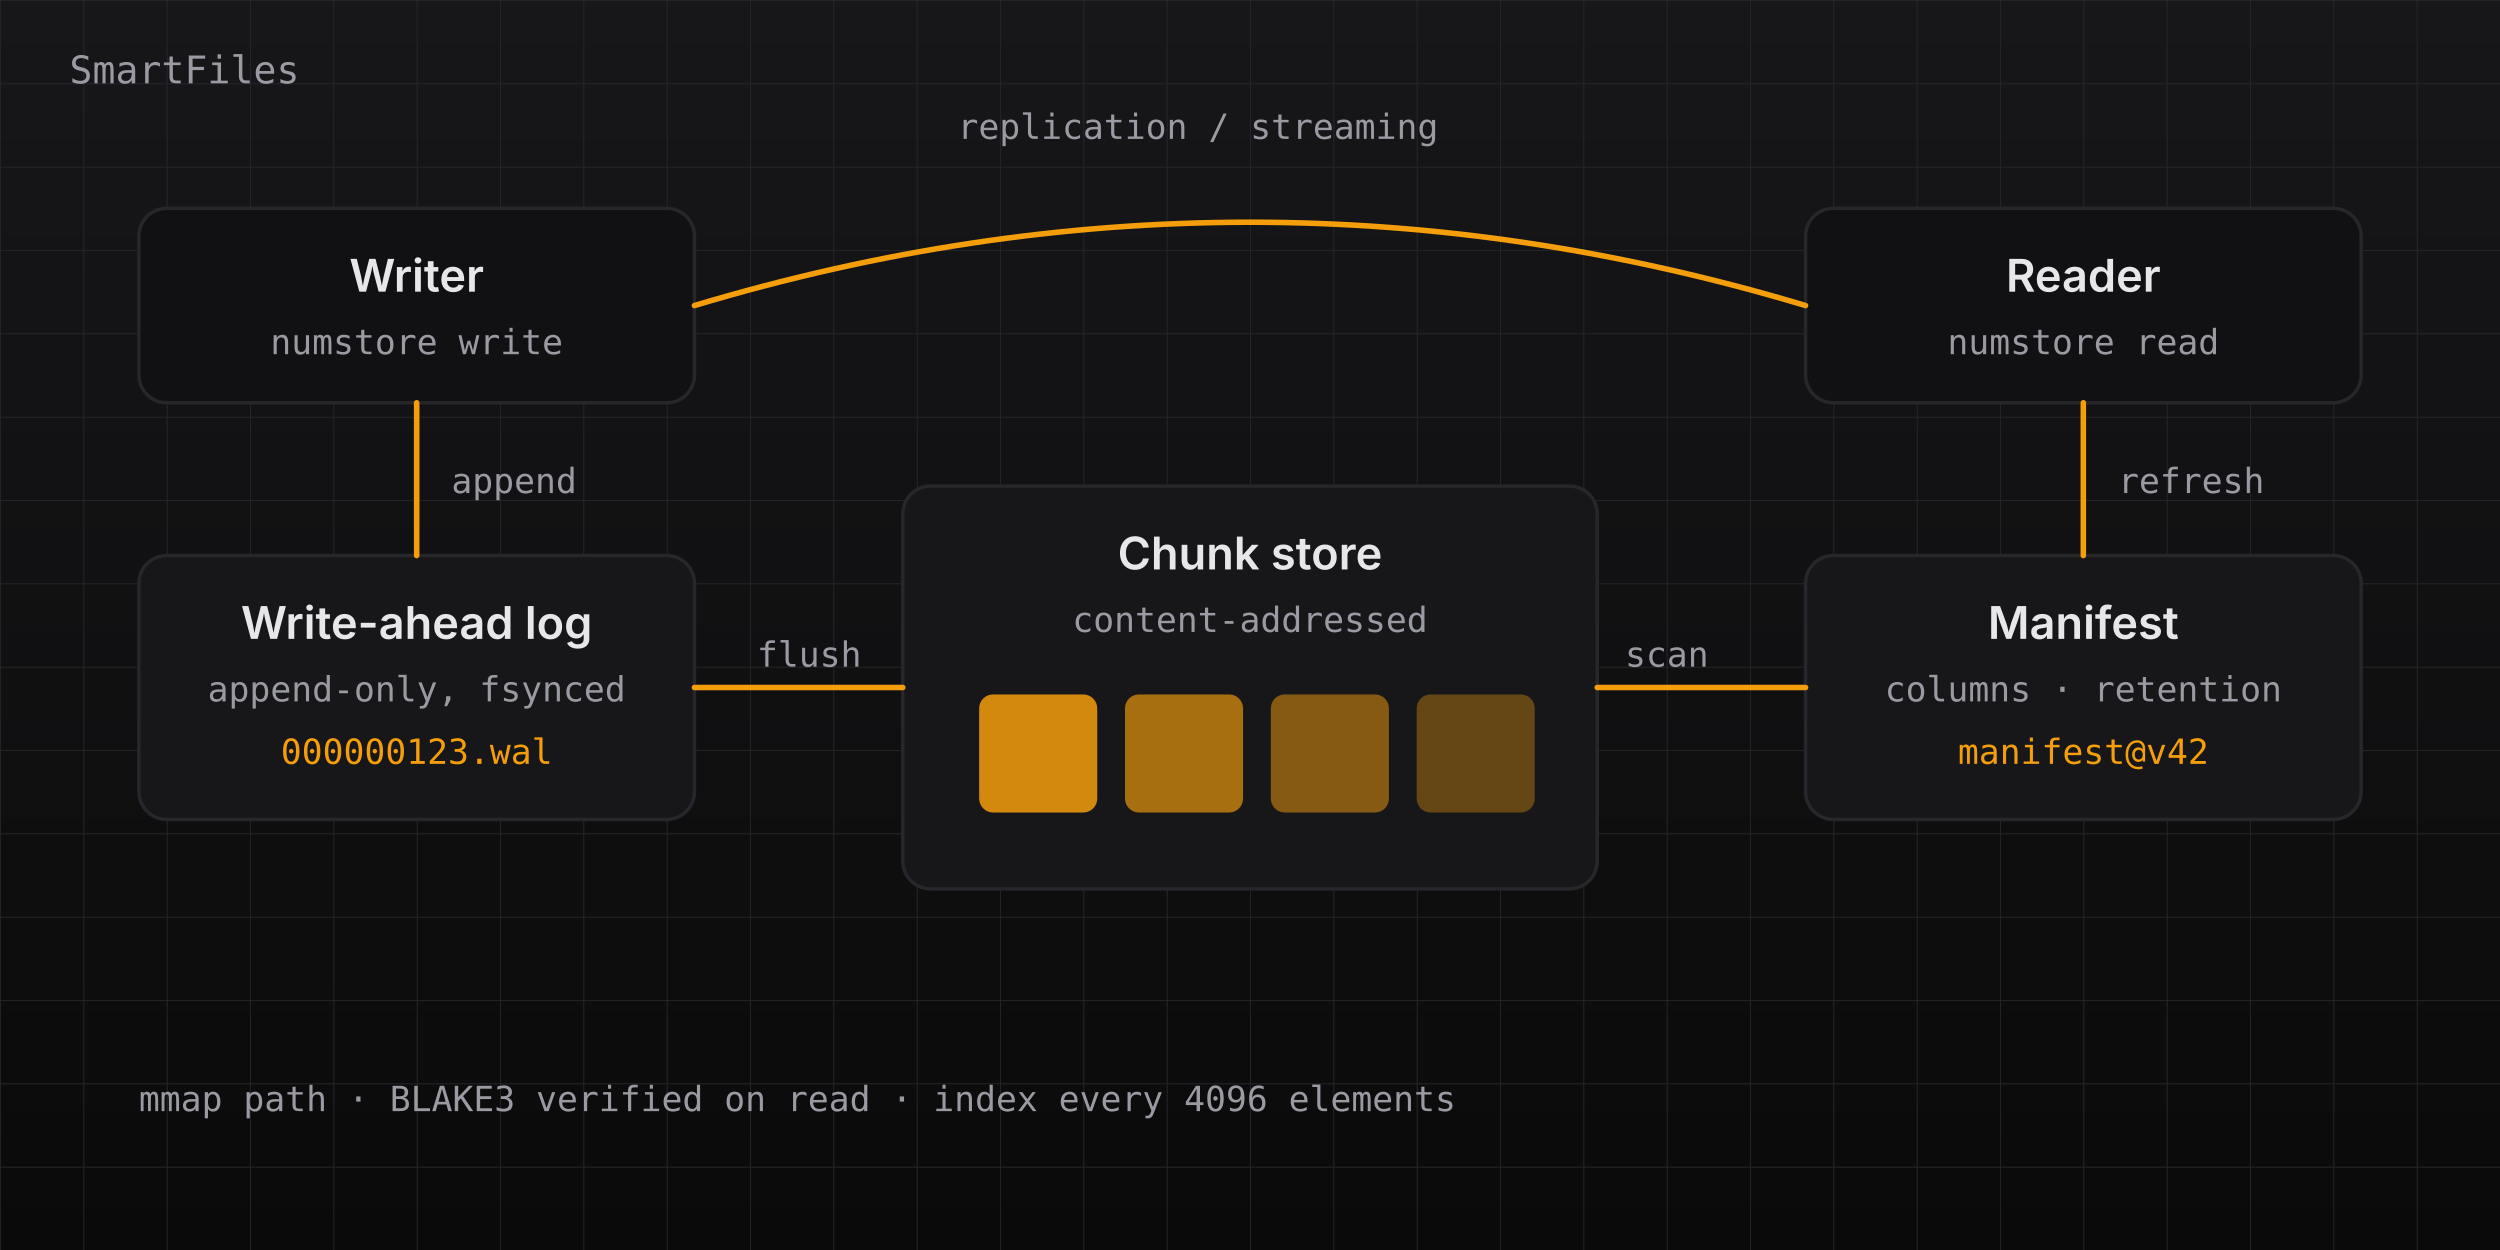
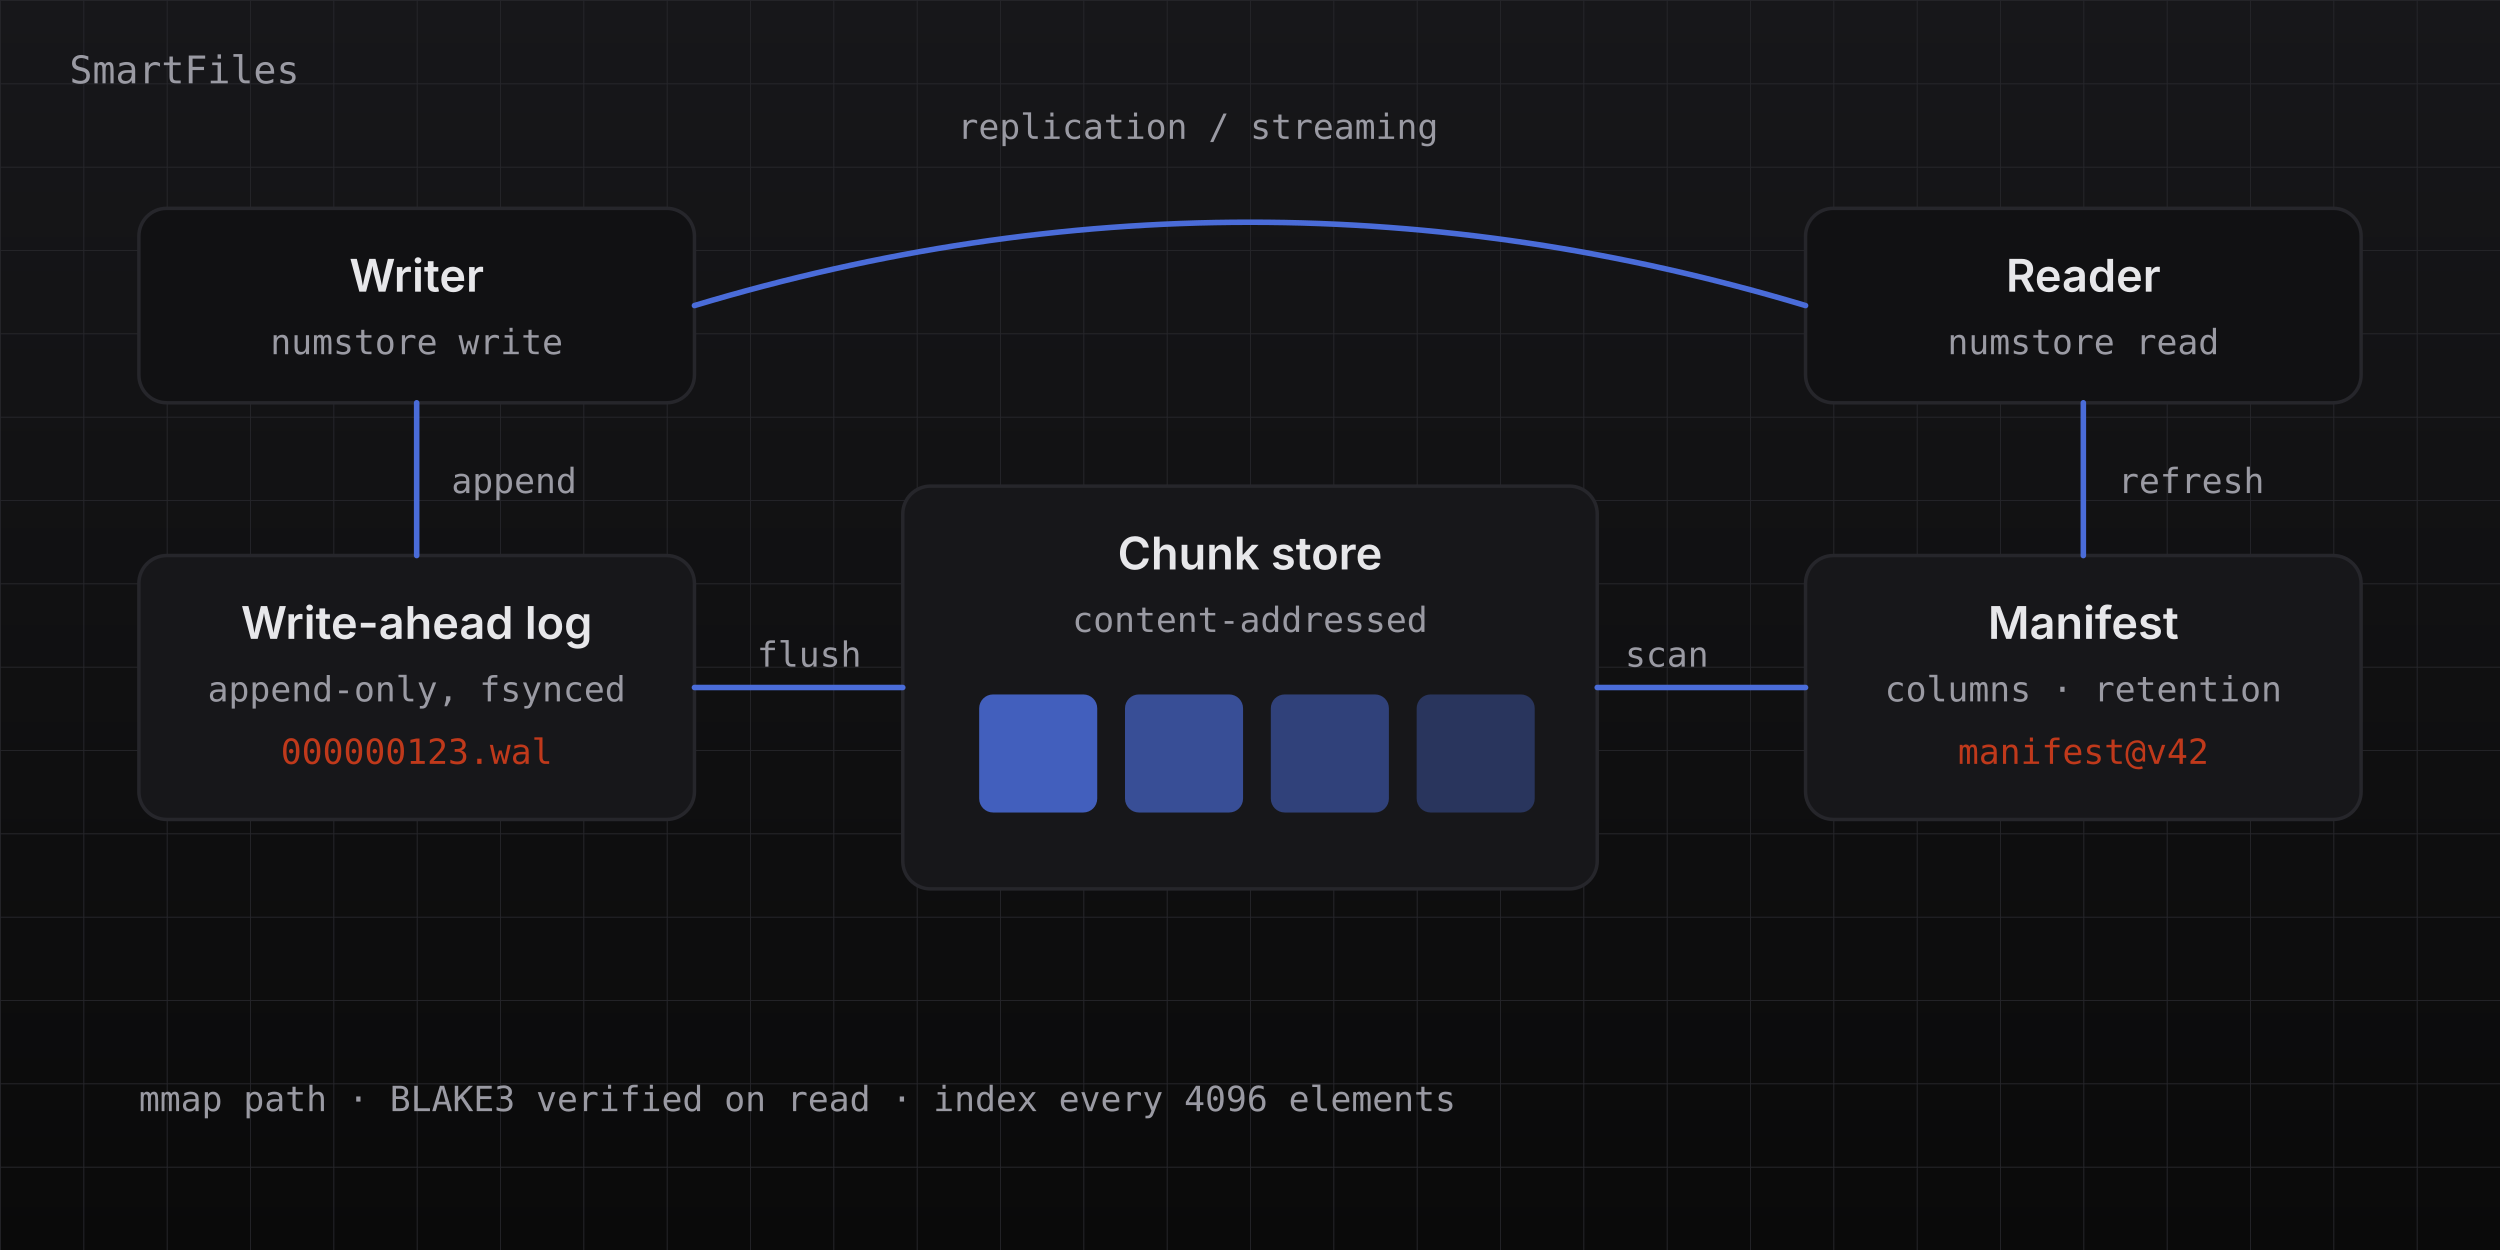
<svg xmlns="http://www.w3.org/2000/svg" viewBox="0 0 720 360" width="720" height="360" role="img" aria-label="SmartFiles architecture diagram">
  <defs>
    <linearGradient id="g1" x1="0" y1="0" x2="0" y2="1">
      <stop offset="0%" stop-color="#17171a" />
      <stop offset="100%" stop-color="#0a0a0a" />
    </linearGradient>
    <pattern id="grid" width="24" height="24" patternUnits="userSpaceOnUse">
      <path d="M24 0H0V24" fill="none" stroke="#26262b" stroke-width="0.5" />
    </pattern>
  </defs>
  <rect width="720" height="360" fill="url(#g1)" />
  <rect width="720" height="360" fill="url(#grid)" />
  <g font-family="ui-monospace, JetBrains Mono, monospace" font-size="11" fill="#9a9aa3">
    <text x="20" y="24">SmartFiles</text>
  </g>
  <g>
    <rect x="40" y="60" width="160" height="56" rx="8" fill="#111113" stroke="#26262b" />
    <text x="120" y="84" text-anchor="middle" font-family="Inter, system-ui, sans-serif" font-size="13" fill="#e7e7ea" font-weight="600">Writer</text>
    <text x="120" y="102" text-anchor="middle" font-family="ui-monospace, monospace" font-size="10" fill="#9a9aa3">numstore write</text>
    <rect x="520" y="60" width="160" height="56" rx="8" fill="#111113" stroke="#26262b" />
    <text x="600" y="84" text-anchor="middle" font-family="Inter, system-ui, sans-serif" font-size="13" fill="#e7e7ea" font-weight="600">Reader</text>
    <text x="600" y="102" text-anchor="middle" font-family="ui-monospace, monospace" font-size="10" fill="#9a9aa3">numstore read</text>
  </g>
  <g>
    <rect x="40" y="160" width="160" height="76" rx="8" fill="#17171a" stroke="#26262b" />
    <text x="120" y="184" text-anchor="middle" font-family="Inter, system-ui, sans-serif" font-size="13" fill="#e7e7ea" font-weight="600">Write-ahead log</text>
    <text x="120" y="202" text-anchor="middle" font-family="ui-monospace, monospace" font-size="10" fill="#9a9aa3">append-only, fsynced</text>
-     <text x="120" y="220" text-anchor="middle" font-family="ui-monospace, monospace" font-size="10" fill="#f59e0b">000000123.wal</text>
+     <text x="120" y="220" text-anchor="middle" font-family="ui-monospace, monospace" font-size="10" fill="#c0391b">000000123.wal</text>
  </g>
  <g>
    <rect x="260" y="140" width="200" height="116" rx="8" fill="#17171a" stroke="#26262b" />
    <text x="360" y="164" text-anchor="middle" font-family="Inter, system-ui, sans-serif" font-size="13" fill="#e7e7ea" font-weight="600">Chunk store</text>
    <text x="360" y="182" text-anchor="middle" font-family="ui-monospace, monospace" font-size="10" fill="#9a9aa3">content-addressed</text>
-     <g fill="#f59e0b">
+     <g fill="#4a6cd9">
      <rect x="282" y="200" width="34" height="34" rx="4" opacity="0.85" />
      <rect x="324" y="200" width="34" height="34" rx="4" opacity="0.65" />
      <rect x="366" y="200" width="34" height="34" rx="4" opacity="0.5" />
      <rect x="408" y="200" width="34" height="34" rx="4" opacity="0.35" />
    </g>
  </g>
  <g>
    <rect x="520" y="160" width="160" height="76" rx="8" fill="#17171a" stroke="#26262b" />
    <text x="600" y="184" text-anchor="middle" font-family="Inter, system-ui, sans-serif" font-size="13" fill="#e7e7ea" font-weight="600">Manifest</text>
    <text x="600" y="202" text-anchor="middle" font-family="ui-monospace, monospace" font-size="10" fill="#9a9aa3">columns · retention</text>
-     <text x="600" y="220" text-anchor="middle" font-family="ui-monospace, monospace" font-size="10" fill="#f59e0b">manifest@v42</text>
+     <text x="600" y="220" text-anchor="middle" font-family="ui-monospace, monospace" font-size="10" fill="#c0391b">manifest@v42</text>
  </g>
-   <g stroke="#f59e0b" stroke-width="1.6" fill="none" stroke-linecap="round">
+   <g stroke="#4a6cd9" stroke-width="1.6" fill="none" stroke-linecap="round">
    <path d="M120 116 L120 160" />
    <path d="M200 198 L260 198" />
    <path d="M460 198 L520 198" />
    <path d="M600 116 L600 160" />
    <path d="M200 88 Q360 40 520 88" />
  </g>
  <g font-family="ui-monospace, monospace" font-size="10" fill="#9a9aa3">
    <text x="130" y="142">append</text>
    <text x="218" y="192">flush</text>
    <text x="468" y="192">scan</text>
    <text x="610" y="142">refresh</text>
    <text x="345" y="40" text-anchor="middle">replication / streaming</text>
  </g>
  <g font-family="ui-monospace, monospace" font-size="10" fill="#9a9aa3">
    <text x="40" y="320">mmap path · BLAKE3 verified on read · index every 4096 elements</text>
  </g>
</svg>
